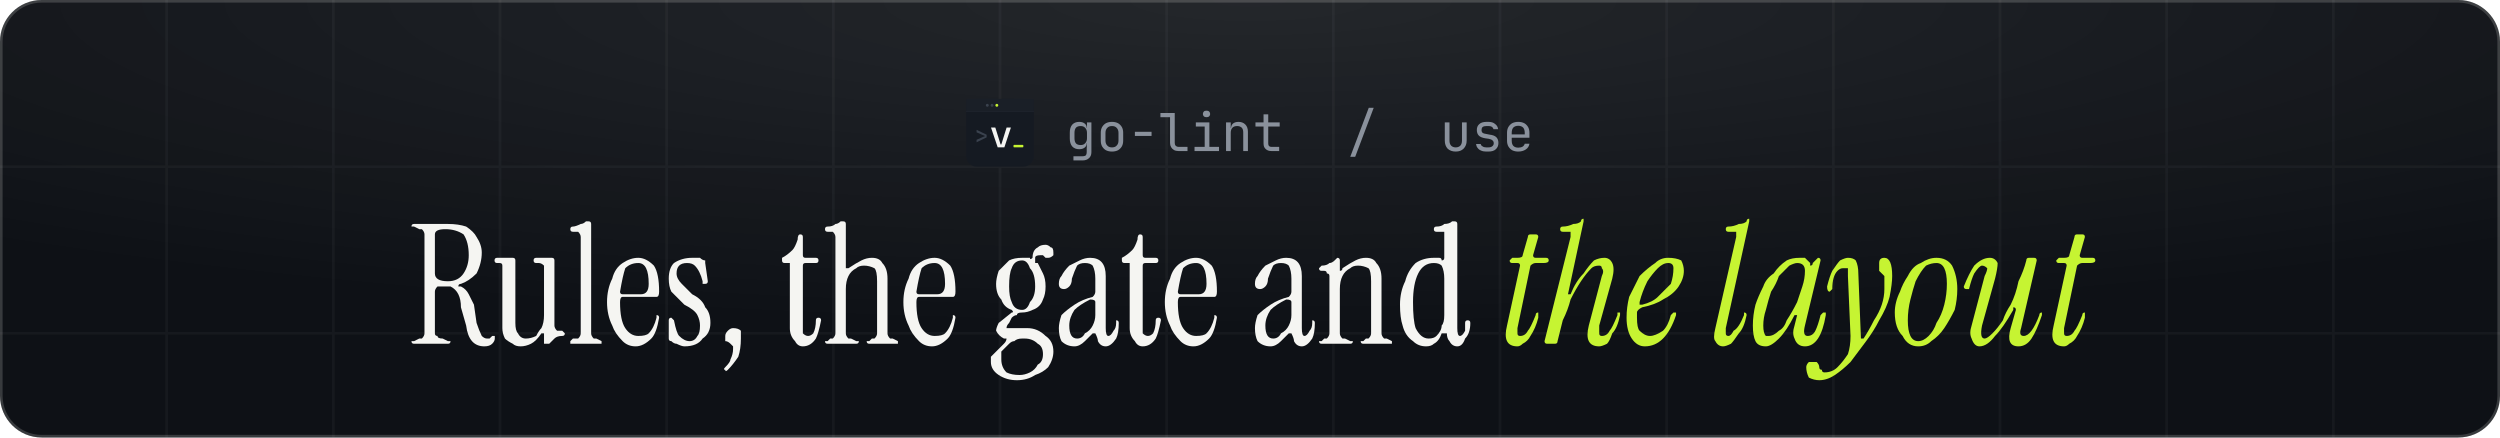
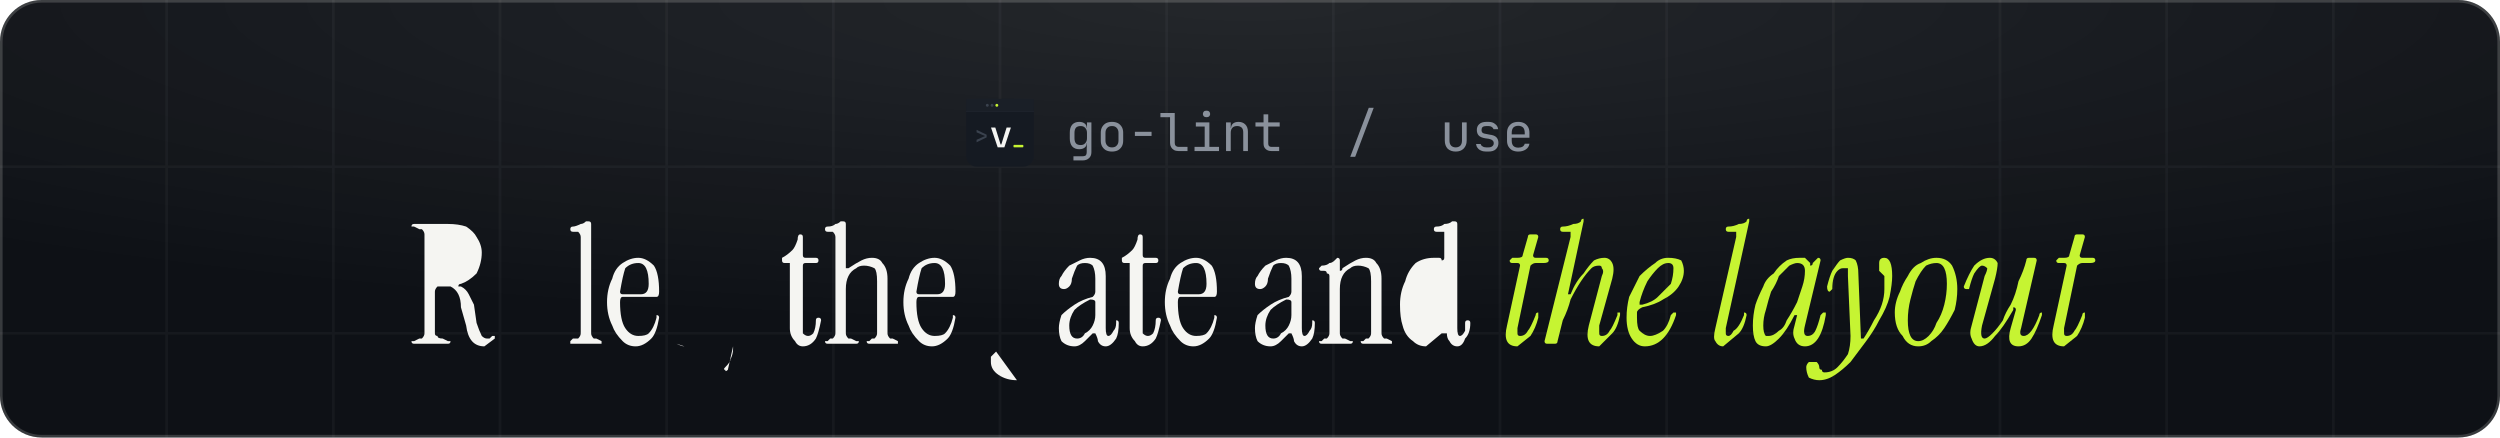
<svg xmlns="http://www.w3.org/2000/svg" width="960" height="168" viewBox="0 0 960 168" role="img" aria-label="Rules, the gate and the layout">
  <defs>
    <radialGradient id="l" cx="0.5" cy="0" r="0.75">
      <stop offset="0" stop-color="#fff" stop-opacity="0.09" />
      <stop offset="1" stop-color="#fff" stop-opacity="0" />
    </radialGradient>
    <clipPath id="c">
      <rect width="960" height="168" rx="16" />
    </clipPath>
-     <path id="g0" d="M6.7 3.6L3.2 3.6L3.2 2.0L6.7 2.0Q7.6 2.0 8.0 1.6Q8.3 1.2 8.3 0.4L8.3 0.4L8.3-1L8.4-3L8.3-3Q8.3-2.0 7.6-1.4L7.6-1.4Q6.8-0.7 5.4-0.7L5.4-0.7Q3.7-0.7 2.7-1.8Q1.8-2.9 1.8-4.8L1.8-4.8L1.8-7.1Q1.8-9 2.7-10.1Q3.7-11.2 5.4-11.2L5.4-11.2Q6.8-11.2 7.6-10.5L7.6-10.5Q8.3-9.9 8.3-8.9L8.3-8.9L8.4-8.9L8.4-11L10.1-11L10.1 0.4Q10.1 1.9 9.2 2.7Q8.3 3.6 6.7 3.6L6.7 3.6ZM6.0-2.3L6.0-2.3Q7.1-2.3 7.7-3.0Q8.4-3.7 8.4-4.9L8.4-4.9L8.4-7Q8.4-8.2 7.7-8.9Q7.1-9.6 6.0-9.6L6.0-9.6Q4.8-9.6 4.2-9.0Q3.6-8.3 3.6-7L3.6-7L3.6-4.9Q3.6-3.6 4.2-2.9Q4.8-2.3 6.0-2.3Z" />
-     <path id="g1" d="M6 0.2L6 0.2Q4.7 0.2 3.7-0.3Q2.8-0.8 2.2-1.8Q1.7-2.7 1.7-4.0L1.7-4.0L1.7-7.0Q1.7-8.3 2.2-9.2Q2.8-10.2 3.7-10.7Q4.7-11.2 6-11.2L6-11.2Q7.3-11.2 8.3-10.7Q9.2-10.2 9.8-9.2Q10.3-8.3 10.3-7.0L10.3-7.0L10.3-4.0Q10.3-2.7 9.8-1.8Q9.2-0.8 8.3-0.3Q7.3 0.2 6 0.2ZM6-1.4L6-1.4Q7.2-1.4 7.8-2.1Q8.5-2.8 8.5-4.0L8.5-4.0L8.5-7.0Q8.5-8.2 7.8-8.9Q7.2-9.6 6-9.6L6-9.6Q4.8-9.6 4.2-8.9Q3.5-8.2 3.5-7.0L3.5-7.0L3.5-4.0Q3.5-2.8 4.2-2.1Q4.8-1.4 6-1.4Z" />
-     <path id="g2" d="M9.2-5.8L2.8-5.8L2.8-7.4L9.2-7.4L9.2-5.8Z" />
-     <path id="g3" d="M11 0L7.5 0Q6.5 0 5.8-0.4Q5.1-0.8 4.7-1.5Q4.3-2.2 4.3-3.1L4.3-3.1L4.3-13.0L0.6-13.0L0.6-14.6L6.1-14.6L6.1-3.1Q6.1-2.4 6.5-2.0Q6.9-1.6 7.5-1.6L7.5-1.6L11-1.6L11 0Z" />
-     <path id="g4" d="M11.1 0L1.7 0L1.7-1.6L5.6-1.6L5.6-9.4L2.2-9.4L2.2-11L7.4-11L7.4-1.6L11.1-1.6L11.1 0ZM6.3-13.0L6.3-13.0Q5.6-13.0 5.3-13.3Q4.9-13.7 4.9-14.2L4.9-14.2Q4.9-14.8 5.3-15.2Q5.6-15.5 6.3-15.5L6.3-15.5Q7.0-15.5 7.3-15.2Q7.7-14.8 7.7-14.2L7.7-14.2Q7.7-13.7 7.3-13.3Q7.0-13.0 6.3-13.0Z" />
-     <path id="g5" d="M3.6 0L1.8 0L1.8-11L3.6-11L3.6-8.9L3.7-8.9Q3.8-9.9 4.4-10.5L4.4-10.5Q5.2-11.2 6.6-11.2L6.6-11.2Q8.2-11.2 9.2-10.2Q10.2-9.2 10.2-7.4L10.2-7.4L10.2 0L8.4 0L8.4-7.2Q8.4-8.4 7.8-9.0Q7.1-9.6 6.1-9.6L6.1-9.6Q4.9-9.6 4.3-9.0Q3.6-8.3 3.6-7L3.6-7L3.6 0Z" />
-     <path id="g6" d="M10.2 0L7.2 0Q5.8 0 5.0-0.8Q4.2-1.5 4.2-2.9L4.2-2.9L4.2-9.4L1.1-9.4L1.1-11L4.2-11L4.2-14.1L6-14.1L6-11L10.4-11L10.4-9.4L6-9.4L6-2.9Q6-1.6 7.2-1.6L7.2-1.6L10.2-1.6L10.2 0Z" />
-     <path id="g8" d="M3.4 2.2L1.5 2.2L8.6-16.6L10.5-16.6L3.4 2.2Z" />
-     <path id="g9" d="M6.0 0.2L6.0 0.2Q4.1 0.2 2.9-0.9Q1.8-2.1 1.8-4L1.8-4L1.8-11L3.6-11L3.6-4Q3.6-2.8 4.2-2.1Q4.9-1.4 6.0-1.4L6.0-1.4Q7.1-1.4 7.8-2.1Q8.4-2.8 8.4-4L8.4-4L8.4-11L10.2-11L10.2-4Q10.2-2.1 9.0-0.9Q7.9 0.2 6.0 0.2Z" />
-     <path id="g10" d="M6.5 0.2L5.7 0.2Q4.5 0.2 3.7-0.2Q2.9-0.5 2.4-1.2Q1.9-1.8 1.8-2.7L1.8-2.7L3.6-2.7Q3.7-2.1 4.3-1.8Q4.8-1.4 5.7-1.4L5.7-1.4L6.5-1.4Q7.6-1.4 8.1-1.9Q8.6-2.3 8.6-3.0L8.6-3.0Q8.6-3.7 8.1-4.1Q7.7-4.5 6.7-4.7L6.7-4.7L5.3-4.9Q3.6-5.2 2.9-5.9Q2.1-6.7 2.1-8.1L2.1-8.1Q2.1-9.5 3-10.3Q3.9-11.2 5.8-11.2L5.8-11.2L6.6-11.2Q8.2-11.2 9.1-10.4Q10.1-9.7 10.3-8.4L10.3-8.4L8.5-8.4Q8.4-8.9 7.9-9.3Q7.4-9.6 6.6-9.6L6.6-9.6L5.8-9.6Q4.8-9.6 4.3-9.2Q3.9-8.8 3.9-8.0L3.9-8.0Q3.9-7.4 4.3-7.0Q4.7-6.7 5.5-6.6L5.5-6.6L7-6.3Q8.8-6.1 9.6-5.3Q10.4-4.5 10.4-3.1L10.4-3.1Q10.4-1.6 9.4-0.7Q8.5 0.2 6.5 0.2L6.5 0.2Z" />
-     <path id="g11" d="M6 0.2L6 0.2Q4.7 0.2 3.7-0.3Q2.8-0.8 2.2-1.8Q1.7-2.7 1.7-4L1.7-4L1.7-7Q1.7-8.3 2.2-9.2Q2.8-10.2 3.7-10.7Q4.7-11.2 6-11.2Q7.3-11.2 8.3-10.7Q9.2-10.2 9.8-9.2Q10.3-8.3 10.3-7L10.3-7L10.3-5.1L3.5-5.1L3.5-4Q3.5-2.7 4.1-2.0Q4.8-1.3 6-1.3L6-1.3Q7.0-1.3 7.7-1.7Q8.3-2.1 8.5-2.8L8.5-2.8L10.3-2.8Q10.1-1.4 8.9-0.6Q7.7 0.2 6 0.2ZM3.5-6.4L8.5-6.4L8.5-7Q8.5-8.3 7.9-9Q7.2-9.7 6-9.7L6-9.7Q4.8-9.7 4.1-9Q3.5-8.3 3.5-7L3.5-7L3.5-6.4Z" />
-     <path id="g12" d="M29 1L29 1Q23 1 22-7L22-7L20-14Q20-17 19-19Q18-21 16-22Q15-22 12-22L12-22Q11-22 11-22Q10-21 10-20L10-20L10-4Q10-3 11-3Q11-2 13-2L13-2L15-1Q16-1 16-1L16-1Q16 0 15 0L15 0L2 0Q1 0 1-1L1-1Q1-1 2-1L2-1L4-2Q5-2 5-2Q6-3 6-4L6-4L6-42Q6-43 5-44Q5-44 4-44L4-44L2-45Q1-45 1-45L1-45Q1-46 2-46L2-46L15-46Q19-46 22-45Q25-43 26-41Q28-38 28-35L28-35Q28-31 26-27Q23-24 20-23L20-23Q19-23 19-22Q19-22 20-22L20-22Q22-21 23-19Q24-17 25-15L25-15L26-8Q27-5 28-3Q29-2 30-2L30-2Q31-2 31-2Q31-2 32-3L32-3Q33-3 33-3Q33-3 33-2L33-2Q33-1 32-0Q31 1 29 1ZM15-24L15-24Q19-24 21-27Q23-30 23-34L23-34Q23-39 21-42Q18-44 14-44L14-44Q10-44 10-42L10-42L10-27Q10-24 15-24Z" />
-     <path id="g13" d="M11 1L11 1Q9 1 8-0Q6-1 5-2Q4-4 4-6L4-6L4-29Q4-30 4-30Q4-31 3-31L3-31L2-31Q1-31 1-32L1-32Q1-33 2-33L2-33L8-33Q9-33 9-32L9-32L9-8Q9-5 10-4Q11-2 13-2L13-2Q15-2 17-3Q18-5 19-6Q20-8 20-11L20-11L20-29Q20-30 20-30Q19-31 18-31L18-31L17-31Q16-31 16-32L16-32Q16-33 17-33L17-33L23-33Q24-33 24-32L24-32L24-7Q24-6 25-5Q25-5 26-5L26-5L27-5Q28-4 28-4L28-4Q28-3 27-3L27-3Q25-3 24-2Q23-1 22-0L22-0Q21 0 21 0L21 0Q20 0 20-0L20-0L20-3Q20-4 20-4Q20-4 19-4L19-4Q17-1 15-0Q13 1 11 1Z" />
-     <path id="g14" d="M13 0L1 0Q1 0 1-1L1-1Q1-1 1-1L1-1L2-2Q3-2 4-2Q5-3 5-4L5-4L5-41Q5-42 4-43Q4-43 3-43L3-43L2-43Q1-43 1-44L1-44Q1-45 2-45L2-45Q3-45 5-46Q6-46 7-47L7-47Q8-47 8-47L8-47Q9-47 9-46L9-46L9-4Q9-3 10-2Q10-2 11-2L11-2L13-1Q13-1 13-1L13-1Q13 0 13 0L13 0Z" />
-     <path id="g15" d="M12 1L12 1Q9 1 7-1Q4-4 3-7Q1-11 1-16L1-16Q1-21 3-25Q4-29 7-31Q10-33 13-33L13-33Q16-33 19-30Q21-27 21-20L21-20Q21-18 20-18L20-18L7-18Q6-18 6-16L6-16Q6-9 8-6Q10-3 13-3L13-3Q16-3 17-4Q19-6 20-10L20-10Q20-11 20-11L20-11Q21-11 21-10L21-10Q20-4 18-2Q15 1 12 1ZM7-19L7-19L14-19Q17-19 17-23L17-23Q17-27 16-29Q15-31 13-31L13-31Q10-31 8-29Q7-26 6-20L6-20Q6-19 7-19Z" />
-     <path id="g16" d="M8 1L8 1Q7 1 5 0Q4-0 3-1L3-1Q2-1 2-2L2-2L2-9Q2-10 3-10L3-10Q3-10 4-9L4-9Q5-4 6-3Q8-1 10-1L10-1Q12-1 13-3Q14-4 14-7L14-7Q14-9 13-11Q12-13 8-15L8-15Q5-18 3-20Q2-22 2-25L2-25Q2-29 4-31Q7-33 11-33L11-33Q12-33 14-33Q15-32 16-32L16-32Q16-31 16-31L16-31L17-24Q17-23 16-23L16-23Q15-23 15-23Q15-23 15-24L15-24Q14-28 12-30Q11-31 9-31L9-31Q7-31 6-30Q5-29 5-27L5-27Q5-25 7-23Q8-22 11-19L11-19Q15-17 16-14Q18-12 18-8L18-8Q18-4 15-2Q13 1 8 1Z" />
-     <path id="g17" d="M5 10L5 10Q4 11 4 10L4 10Q3 10 4 9L4 9Q6 7 6 6Q7 4 7 2L7 2Q7 1 7 1Q6 0 6-0Q5-1 4-1Q4-2 4-3L4-3Q4-4 5-5Q6-6 7-6L7-6Q9-6 10-5Q10-4 10-2L10-2Q10 2 9 5Q7 8 5 10Z" />
-     <path id="g19" d="M9 1L9 1Q7 1 6-1Q4-3 4-6L4-6L4-30Q4-31 4-31L4-31L2-31Q1-31 1-32L1-32Q1-32 1-33L1-33Q3-34 5-36Q6-37 7-40L7-40Q7-42 8-42L8-42Q9-42 9-41L9-41L9-34Q9-33 10-33L10-33L14-33Q15-33 15-32L15-32Q15-31 14-31L14-31L10-31Q9-31 9-30L9-30L9-6Q9-5 9-4Q10-3 11-3L11-3Q12-3 13-4Q14-6 14-9L14-9Q14-10 15-10L15-10Q16-10 16-9L16-9Q15-4 14-2Q12 1 9 1Z" />
-     <path id="g20" d="M13 0L2 0Q1 0 1-1L1-1Q1-1 2-1L2-1L3-2Q4-2 4-2Q5-3 5-4L5-4L5-41Q5-42 4-43Q4-43 3-43L3-43L2-43Q1-43 1-44L1-44Q1-45 2-45L2-45Q4-45 5-46Q6-46 7-47L7-47Q8-47 8-47L8-47Q9-47 9-46L9-46L9-29Q9-29 9-29Q10-29 10-29L10-29Q13-31 15-32Q17-33 19-33L19-33Q22-33 23-31Q25-29 25-25L25-25L25-4Q25-3 26-2Q26-2 27-2L27-2L29-1Q29-1 29-1L29-1Q29 0 29 0L29 0L18 0Q17 0 17-1L17-1Q17-1 18-1L18-1L19-2Q20-2 20-2Q21-3 21-4L21-4L21-24Q21-28 20-29Q18-30 16-30L16-30Q14-30 13-29Q11-28 10-26Q9-24 9-21L9-21L9-4Q9-3 10-2Q10-2 11-2L11-2L13-1Q14-1 14-1L14-1Q14 0 13 0L13 0Z" />
-     <path id="g21" d="M11 14L11 14Q7 14 4 12Q1 10 1 7L1 7Q1 6 1 5Q2 4 3 3Q4 2 6-0L6-0Q7-1 7-2Q7-2 6-2L6-2Q4-3 3-5Q3-6 4-8L4-8L9-12Q10-12 9-13L9-13Q6-14 5-17Q3-19 3-23L3-23Q3-25 4-28Q6-30 8-32Q10-33 13-33L13-33Q14-33 16-33L16-33Q16-32 17-33L17-33Q17-36 19-37Q20-38 22-38L22-38Q23-38 24-37Q25-37 25-35L25-35Q25-34 25-34Q24-33 23-33L23-33Q22-33 22-33Q21-34 21-34Q21-34 20-34L20-34Q18-34 18-33L18-33Q18-32 18-31Q18-31 19-31L19-31Q20-29 21-27Q22-25 22-22L22-22Q22-19 21-17Q20-14 17-13Q15-12 13-12L13-12Q11-12 11-11Q10-11 9-10L9-10L8-8Q7-7 7-6Q8-6 9-6L9-6L15-6Q19-6 22-3Q25-1 25 3L25 3Q25 6 23 9Q21 11 18 12Q15 14 11 14ZM13-13L13-13Q15-13 16-16Q18-18 18-22L18-22Q18-27 16-29Q15-32 13-32L13-32Q10-32 9-29Q8-27 8-22L8-22Q8-18 9-16Q10-13 13-13ZM12 12L12 12Q14 12 16 11Q18 10 19 8Q21 7 21 4L21 4Q21 1 19-0Q17-2 14-2L14-2L13-2Q11-2 10-1Q9-1 8 0L8 0Q6 2 5 3Q5 5 5 6L5 6Q5 9 7 11Q9 12 12 12Z" />
-     <path id="g22" d="M8 1L8 1Q5 1 3-1Q2-3 2-6L2-6Q2-8 3-11Q5-13 8-15Q11-17 15-18L15-18Q16-19 16-20L16-20L16-25Q16-28 15-30Q14-31 12-31L12-31Q10-31 9-30Q8-28 7-25L7-25Q7-23 6-22Q5-21 4-21L4-21Q2-21 2-23L2-23Q2-25 3-26Q4-28 6-30Q8-31 10-32Q12-33 14-33L14-33Q20-33 20-26L20-26L20-6Q20-3 21-3L21-3Q22-3 23-5Q24-6 24-8L24-8Q24-9 24-9L24-9Q25-9 25-8L25-8Q25-4 24-2Q22 1 20 1L20 1Q18 1 17-1Q17-2 16-4L16-4Q16-4 16-4Q15-4 15-4L15-4Q13-2 12-1Q10 1 8 1ZM9-2L9-2Q11-2 12-4Q14-5 15-7Q16-9 16-11L16-11L16-16Q16-17 14-17L14-17Q10-15 8-13Q6-10 6-7L6-7Q6-2 9-2Z" />
-     <path id="g23" d="M13 0L2 0Q1 0 1-1L1-1Q1-1 2-1L2-1L3-2Q4-2 4-2Q5-3 5-4L5-4L5-26Q5-27 4-27Q4-28 3-28L3-28L2-28Q1-28 1-29L1-29Q1-29 2-30L2-30Q4-30 5-31Q6-31 7-32L7-32Q8-33 8-33L8-33Q9-33 9-32L9-32L9-29Q9-29 9-28Q10-28 10-29L10-29Q13-31 15-32Q17-33 19-33L19-33Q22-33 23-31Q25-29 25-25L25-25L25-4Q25-3 26-2Q26-2 27-2L27-2L29-1Q29-1 29-1L29-1Q29 0 29 0L29 0L18 0Q17 0 17-1L17-1Q17-1 18-1L18-1L19-2Q20-2 20-2Q21-3 21-4L21-4L21-24Q21-28 20-29Q18-30 16-30L16-30Q14-30 13-29Q11-28 10-26Q9-24 9-21L9-21L9-4Q9-3 10-2Q10-2 11-2L11-2L13-1Q14-1 14-1L14-1Q14 0 13 0L13 0Z" />
-     <path id="g24" d="M12 1L12 1Q9 1 7-1Q4-3 3-7Q2-10 2-15L2-15Q2-20 4-24Q5-28 8-31Q11-33 15-33L15-33Q16-33 17-33Q18-33 18-32L18-32Q19-32 19-33L19-33L19-41Q19-42 19-43Q19-43 18-43L18-43L16-43Q15-43 15-44L15-44Q15-45 16-45L16-45Q18-45 19-46Q21-46 22-47L22-47Q23-47 23-47L23-47Q24-47 24-46L24-46L24-6Q24-3 25-3L25-3Q26-3 27-5Q27-6 27-8L27-8Q27-9 28-9L28-9Q29-9 29-8L29-8Q29-4 27-2Q26 1 24 1L24 1Q22 1 21-1Q20-2 20-4L20-4Q20-4 19-4Q19-4 18-4L18-4Q17-1 15-0Q14 1 12 1ZM13-2L13-2Q15-2 16-3Q18-5 18-7Q19-8 19-11L19-11L19-25Q19-28 18-30Q17-31 15-31L15-31Q11-31 9-27Q7-23 7-16L7-16Q7-9 8-6Q10-2 13-2Z" />
-     <path id="g25" d="M7 1L7 1Q4 1 3-1Q2-3 3-7L3-7L8-30Q8-31 7-31L7-31L5-31Q4-31 4-32L4-32Q4-32 4-32Q5-33 5-33L5-33L7-33Q9-33 9-34L9-34L11-41Q11-42 12-42L12-42L14-42Q15-42 15-41L15-41L13-34Q13-33 14-33L14-33L18-33Q19-33 19-32L19-32Q19-31 17-31L17-31L14-31Q13-31 12-30L12-30L7-6Q7-5 7-4Q7-3 8-3L8-3Q10-3 11-5Q12-6 14-11L14-11Q14-12 15-12L15-12Q15-12 15-12Q15-11 15-10L15-10Q14-6 12-3Q11-1 9-0Q8 1 7 1Z" />
-     <path id="g26" d="M21 1L21 1Q18 1 17-1Q16-3 17-7L17-7L22-26Q23-28 22-29Q22-30 21-30L21-30Q19-30 18-29Q16-27 14-24Q12-21 10-17Q9-13 7-9Q6-5 5-1L5-1Q5 0 4 0L4 0L1 0Q0 0 0-1L0-1L10-41Q10-42 10-43Q10-43 9-43L9-43L7-43Q6-43 6-44L6-44Q6-45 7-45L7-45Q9-45 11-46Q13-46 14-47L14-47Q14-48 15-48L15-48Q15-48 15-47L15-47L9-19Q9-19 9-19Q9-19 10-19L10-19Q12-24 15-27Q17-30 19-32Q21-33 23-33L23-33Q25-33 26-31Q27-29 26-25L26-25L21-7Q21-5 21-4Q21-3 22-3L22-3Q24-3 25-5Q26-6 28-11L28-11Q28-12 28-12L28-12Q29-12 29-12Q29-11 29-11L29-11Q28-6 26-4Q25-1 24-0Q22 1 21 1Z" />
-     <path id="g27" d="M8 1L8 1Q5 1 3-2Q1-5 1-10L1-10Q1-14 2-18Q4-22 6-26Q9-29 12-31Q14-33 17-33L17-33Q20-33 22-32Q23-30 23-28L23-28Q23-25 21-22Q19-19 15-17Q12-15 7-14L7-14Q5-13 5-12L5-12Q5-12 5-11Q5-11 5-10L5-10Q5-6 6-5Q8-3 10-3L10-3Q12-3 15-5Q17-7 18-11L18-11Q19-12 19-12L19-12Q20-12 20-12Q20-11 20-11L20-11Q18-5 15-2Q12 1 8 1ZM6-16L6-16Q6-16 6-15Q6-15 7-15L7-15Q11-16 13-18Q16-21 18-23Q19-26 19-29L19-29Q19-31 17-31L17-31Q15-31 13-29Q11-27 9-24Q7-20 6-16Z" />
-     <path id="g29" d="M5 1L5 1Q3 1 2-1Q1-2 2-6L2-6L10-41Q10-42 10-43Q10-43 9-43L9-43L7-43Q6-43 6-44L6-44Q6-45 7-45L7-45Q9-45 11-46Q13-46 14-47L14-47Q14-48 15-48L15-48Q15-48 15-47L15-47L6-6Q6-5 6-4Q6-3 7-3L7-3Q8-3 9-5Q11-6 13-11L13-11Q13-12 13-12L13-12Q14-12 14-11L14-11Q13-6 11-4Q9-1 8-0Q6 1 5 1Z" />
-     <path id="g30" d="M6 1L6 1Q3 1 2-1Q1-3 1-7L1-7Q1-11 2-15Q3-18 5-22Q6-25 9-27Q11-30 14-32Q16-33 19-33L19-33Q20-33 21-33Q22-32 23-31L23-31Q23-30 23-30L23-30Q24-30 24-31L24-31Q25-32 25-32Q26-33 26-33L26-33Q27-33 27-32L27-32L21-7Q20-3 22-3L22-3Q24-3 25-5Q26-7 27-11L27-11Q28-12 28-12L28-12Q29-12 29-12Q29-11 29-11L29-11Q28-5 26-2Q24 1 21 1L21 1Q18 1 17-2Q16-4 17-7L17-7L18-11Q18-11 18-11Q17-11 17-11L17-11Q14-5 11-2Q8 1 6 1ZM7-3L7-3Q9-3 11-5Q13-6 14-9Q16-12 18-16Q19-19 20-22Q21-25 21-28L21-28Q21-31 18-31L18-31Q17-31 15-30Q13-28 11-26Q10-23 8-20Q7-17 6-13Q5-10 5-7L5-7Q5-4 6-3Q6-3 7-3Z" />
-     <path id="g31" d="M-2 14L-2 14Q-4 14-6 13Q-7 11-7 9L-7 9Q-7 8-6 7Q-5 7-5 7L-5 7Q-3 7-3 7Q-2 8-2 9Q-2 10-1 10Q-1 11 0 11L0 11Q3 11 5 9Q7 7 9 4Q10 1 10-3L10-3L9-26Q9-28 9-29Q8-29 7-29L7-29Q6-29 5-28Q3-26 3-21L3-21Q2-20 2-20L2-20Q1-20 1-22L1-22Q2-26 3-28Q5-31 6-32Q8-33 9-33L9-33Q11-33 12-32Q13-30 13-27L13-27L14-2Q14-2 15-2Q15-2 15-2L15-2Q17-5 19-9Q21-12 22-15Q23-18 23-21L23-21Q23-24 23-26Q22-27 21-28Q21-29 21-31L21-31Q21-33 23-33L23-33Q26-33 26-26L26-26Q26-23 25-18Q24-14 21-9Q19-5 16-1Q13 3 10 7Q7 10 4 12Q1 14-2 14Z" />
-     <path id="g32" d="M10 1L10 1Q6 1 4-3Q1-6 1-12L1-12Q1-16 3-20Q4-23 6-26Q8-30 11-31Q14-33 17-33L17-33Q21-33 23-30Q25-26 25-21L25-21Q25-17 24-13Q22-9 20-6Q18-3 15-1Q13 1 10 1ZM10-1L10-1Q12-1 14-3Q16-5 17-8Q19-11 20-15Q21-19 21-23L21-23Q21-31 17-31L17-31Q15-31 13-30Q11-28 9-24Q8-21 7-17Q6-13 6-9L6-9Q6-1 10-1Z" />
-     <path id="g33" d="M7 1L7 1Q5 1 4-2Q3-4 4-7L4-7L9-26Q10-28 10-29Q9-30 8-30L8-30Q7-30 5-27Q4-25 3-21L3-21Q3-21 2-21L2-21Q1-21 1-22L1-22Q3-27 5-30Q8-33 11-33L11-33Q13-33 14-31Q14-29 13-25L13-25L8-7Q7-2 9-2L9-2Q10-2 12-4Q14-6 16-9Q17-12 19-15Q21-19 22-24Q24-28 25-32L25-32Q25-33 26-33L26-33L28-33Q29-33 29-32L29-32L23-6Q22-3 24-3L24-3Q27-3 30-11L30-11Q30-12 31-12L31-12Q31-12 31-12Q31-11 31-11L31-11Q29-5 27-2Q25 1 22 1L22 1Q17 1 19-6L19-6L21-13Q21-14 20-14Q20-14 20-13L20-13Q16-6 13-3Q10 1 7 1Z" />
+     <path id="g0" d="M6.7 3.6L3.2 3.6L3.2 2L6.7 2Q7.6 2 8 1.6Q8.3 1.2 8.3 0.4L8.3-1L8.4-3L8.3-3Q8.3-2 7.6-1.4Q6.8-0.7 5.4-0.7Q3.7-0.7 2.7-1.8Q1.8-2.9 1.8-4.8L1.8-7.1Q1.8-9 2.7-10.1Q3.7-11.2 5.4-11.2Q6.8-11.2 7.6-10.5Q8.3-9.9 8.3-8.9L8.4-8.9L8.4-11L10.1-11L10.1 0.4Q10.1 1.9 9.2 2.7Q8.3 3.6 6.7 3.6M6-2.3Q7.1-2.3 7.7-3Q8.4-3.7 8.4-4.9L8.4-7Q8.4-8.2 7.7-8.9Q7.1-9.6 6-9.6Q4.8-9.6 4.2-9Q3.6-8.3 3.6-7L3.6-4.9Q3.6-3.6 4.2-2.9Q4.8-2.3 6-2.3" />
+     <path id="g1" d="M6 0.2Q4.7 0.2 3.7-0.3Q2.8-0.8 2.2-1.8Q1.7-2.7 1.7-4L1.7-7Q1.7-8.3 2.2-9.2Q2.8-10.2 3.7-10.7Q4.7-11.2 6-11.2Q7.3-11.2 8.3-10.7Q9.2-10.2 9.8-9.2Q10.3-8.3 10.3-7L10.3-4Q10.3-2.7 9.8-1.8Q9.2-0.8 8.3-0.3Q7.3 0.2 6 0.2M6-1.4Q7.2-1.4 7.8-2.1Q8.5-2.8 8.5-4L8.5-7Q8.5-8.2 7.8-8.9Q7.2-9.6 6-9.6Q4.8-9.6 4.2-8.9Q3.5-8.2 3.5-7L3.5-4Q3.5-2.8 4.2-2.1Q4.8-1.4 6-1.4" />
+     <path id="g2" d="M9.2-5.8L2.8-5.8L2.8-7.4L9.2-7.4" />
+     <path id="g3" d="M11 0L7.5 0Q6.5 0 5.8-0.4Q5.1-0.8 4.7-1.5Q4.3-2.2 4.3-3.1L4.3-13L0.6-13L0.6-14.6L6.1-14.6L6.1-3.1Q6.1-2.4 6.5-2Q6.9-1.6 7.5-1.6L11-1.6" />
+     <path id="g4" d="M11.1 0L1.7 0L1.7-1.6L5.6-1.6L5.6-9.4L2.2-9.4L2.2-11L7.4-11L7.4-1.6L11.1-1.6L11.1 0M6.3-13Q5.6-13 5.3-13.3Q4.9-13.7 4.9-14.2Q4.9-14.8 5.3-15.2Q5.6-15.5 6.3-15.5Q7-15.5 7.3-15.2Q7.7-14.8 7.7-14.2Q7.7-13.7 7.3-13.3Q7-13 6.3-13" />
+     <path id="g5" d="M3.6 0L1.8 0L1.8-11L3.6-11L3.6-8.9L3.7-8.9Q3.8-9.9 4.4-10.5Q5.2-11.2 6.6-11.2Q8.2-11.2 9.2-10.2Q10.2-9.2 10.2-7.4L10.2 0L8.4 0L8.4-7.2Q8.4-8.4 7.8-9Q7.1-9.6 6.1-9.6Q4.9-9.6 4.3-9Q3.6-8.3 3.6-7" />
+     <path id="g6" d="M10.2 0L7.2 0Q5.8 0 5-0.8Q4.2-1.5 4.2-2.9L4.2-9.4L1.1-9.4L1.1-11L4.2-11L4.2-14.1L6-14.1L6-11L10.4-11L10.4-9.4L6-9.4L6-2.9Q6-1.6 7.2-1.6L10.2-1.6" />
+     <path id="g8" d="M3.4 2.2L1.5 2.2L8.6-16.6L10.5-16.6" />
+     <path id="g9" d="M6 0.2Q4.1 0.2 2.9-0.9Q1.8-2.1 1.8-4L1.8-11L3.6-11L3.6-4Q3.6-2.8 4.2-2.1Q4.9-1.4 6-1.4Q7.1-1.4 7.8-2.1Q8.4-2.8 8.4-4L8.4-11L10.2-11L10.2-4Q10.2-2.1 9-0.9Q7.9 0.2 6 0.2" />
+     <path id="g10" d="M6.5 0.2L5.7 0.2Q4.5 0.2 3.7-0.2Q2.9-0.5 2.4-1.2Q1.9-1.8 1.8-2.7L3.6-2.7Q3.7-2.1 4.3-1.8Q4.8-1.4 5.7-1.4L6.5-1.4Q7.6-1.4 8.1-1.9Q8.6-2.3 8.6-3Q8.6-3.7 8.1-4.1Q7.7-4.5 6.7-4.7L5.3-4.9Q3.6-5.2 2.9-5.9Q2.1-6.7 2.1-8.1Q2.1-9.5 3-10.3Q3.9-11.2 5.8-11.2L6.6-11.2Q8.2-11.2 9.1-10.4Q10.1-9.7 10.3-8.4L8.5-8.4Q8.4-8.9 7.9-9.2Q7.4-9.6 6.6-9.6L5.8-9.6Q4.8-9.6 4.3-9.2Q3.9-8.8 3.9-8Q3.9-7.4 4.3-7Q4.7-6.7 5.5-6.6L7-6.3Q8.8-6.1 9.6-5.3Q10.4-4.5 10.4-3.1Q10.4-1.6 9.4-0.7Q8.5 0.2 6.5 0.2" />
+     <path id="g11" d="M6 0.2Q4.7 0.2 3.7-0.3Q2.8-0.8 2.2-1.8Q1.7-2.7 1.7-4L1.7-7Q1.7-8.3 2.2-9.2Q2.8-10.2 3.7-10.7Q4.7-11.2 6-11.2Q7.3-11.2 8.3-10.7Q9.2-10.2 9.8-9.2Q10.3-8.3 10.3-7L10.3-5.1L3.5-5.1L3.5-4Q3.5-2.7 4.1-2Q4.8-1.3 6-1.3Q7-1.3 7.7-1.7Q8.3-2.1 8.5-2.8L10.3-2.8Q10.1-1.4 8.9-0.6Q7.7 0.2 6 0.2M3.5-6.4L8.5-6.4L8.5-7Q8.5-8.3 7.9-9Q7.2-9.7 6-9.7Q4.8-9.7 4.1-9Q3.5-8.3 3.5-7" />
+     <path id="g12" d="M29 1Q23 1 22-7L20-14Q20-17 19-19Q18-21 16-22Q15-22 12-22Q11-22 11-22Q10-21 10-20L10-4Q10-3 11-3Q11-2 13-2L15-1Q16-1 16-1Q16 0 15 0L2 0Q1 0 1-1Q1-1 2-1L4-2Q5-2 5-2Q6-3 6-4L6-42Q6-43 5-44Q5-44 4-44L2-45Q1-45 1-45Q1-46 2-46L15-46Q19-46 22-45Q25-43 26-41Q28-38 28-35Q28-31 26-27Q23-24 20-23Q19-23 19-22Q19-22 20-22Q22-21 23-19Q24-17 25-15L26-8Q27-5 28-3Q29-2 30-2Q31-2 31-2Q31-2 32-3Q33-3 33-3Q33-3 33-2Q33-1 320Q31 1 29 1M15-24Q19-24 21-27Q23-30 23-34Q23-39 21-42Q18-44 14-44Q10-44 10-42L10-27Q10-24 15-24" />
+     <path id="g13" d="M11 1Q9 1 80Q6-1 5-2Q4-4 4-6L4-29Q4-30 4-30Q4-31 3-31L2-31Q1-31 1-32Q1-33 2-33L8-33Q9-33 9-32L9-8Q9-5 10-4Q11-2 13-2Q15-2 17-3Q18-5 19-6Q20-8 20-11L20-29Q20-30 20-30Q19-31 18-31L17-31Q16-31 16-32Q16-33 17-33L23-33Q24-33 24-32L24-7Q24-6 25-5Q25-5 26-5L27-5Q28-4 28-4Q28-3 27-3Q25-3 24-2Q23-1 220Q21 0 21 0Q20 0 200L20-3Q20-4 20-4Q20-4 19-4Q17-1 150Q13 1 11 1" />
+     <path id="g14" d="M13 0L1 0Q1 0 1-1Q1-1 1-1L2-2Q3-2 4-2Q5-3 5-4L5-41Q5-42 4-43Q4-43 3-43L2-43Q1-43 1-44Q1-45 2-45Q3-45 5-46Q6-46 7-47Q8-47 8-47Q9-47 9-46L9-4Q9-3 10-2Q10-2 11-2L13-1Q13-1 13-1Q13 0 13 0" />
+     <path id="g15" d="M12 1Q9 1 7-1Q4-4 3-7Q1-11 1-16Q1-21 3-25Q4-29 7-31Q10-33 13-33Q16-33 19-30Q21-27 21-20Q21-18 20-18L7-18Q6-18 6-16Q6-9 8-6Q10-3 13-3Q16-3 17-4Q19-6 20-10Q20-11 20-11Q21-11 21-10Q20-4 18-2Q15 1 12 1M7-19L14-19Q17-19 17-23Q17-27 16-29Q15-31 13-31Q10-31 8-29Q7-26 6-20Q6-19 7-19" />
+     <path id="g16" d="M8 1Q7 1 5 0Q40 3-1Q2-1 2-2L2-9Q2-10 3-10Q3-10 4-9Q5-4 6-3Q8-1 10-1Q12-1 13-3Q14-4 14-7Q14-9 13-11Q12-13 8-15Q5-18 3-20Q2-22 2-25Q2-29 4-31Q7-33 11-33Q12-33 14-33Q15-32 16-32Q16-31 16-31L17-24Q17-23 16-23Q15-23 15-23Q15-23 15-24Q14-28 12-30Q11-31 9-31Q7-31 6-30Q5-29 5-27Q5-25 7-23Q8-22 11-19Q15-17 16-14Q18-12 18-8Q18-4 15-2Q13 1 8 1" />
+     <path id="g17" d="M5 10Q4 11 4 10Q3 10 4 9Q6 7 6 6Q7 4 7 2Q7 1 7 1Q6 0 60Q5-1 4-1Q4-2 4-3Q4-4 5-5Q6-6 7-6Q9-6 10-5Q10-4 10-2Q10 2 9 5Q7 8 5 10" />
+     <path id="g19" d="M9 1Q7 1 6-1Q4-3 4-6L4-30Q4-31 4-31L2-31Q1-31 1-32Q1-32 1-33Q3-34 5-36Q6-37 7-40Q7-42 8-42Q9-42 9-41L9-34Q9-33 10-33L14-33Q15-33 15-32Q15-31 14-31L10-31Q9-31 9-30L9-6Q9-5 9-4Q10-3 11-3Q12-3 13-4Q14-6 14-9Q14-10 15-10Q16-10 16-9Q15-4 14-2Q12 1 9 1" />
+     <path id="g20" d="M13 0L2 0Q1 0 1-1Q1-1 2-1L3-2Q4-2 4-2Q5-3 5-4L5-41Q5-42 4-43Q4-43 3-43L2-43Q1-43 1-44Q1-45 2-45Q4-45 5-46Q6-46 7-47Q8-47 8-47Q9-47 9-46L9-29Q9-29 9-29Q10-29 10-29Q13-31 15-32Q17-33 19-33Q22-33 23-31Q25-29 25-25L25-4Q25-3 26-2Q26-2 27-2L29-1Q29-1 29-1Q29 0 29 0L18 0Q17 0 17-1Q17-1 18-1L19-2Q20-2 20-2Q21-3 21-4L21-24Q21-28 20-29Q18-30 16-30Q14-30 13-29Q11-28 10-26Q9-24 9-21L9-4Q9-3 10-2Q10-2 11-2L13-1Q14-1 14-1Q14 0 13 0" />
+     <path id="g21" d="M11 14Q7 14 4 12Q1 10 1 7Q1 6 1 5Q2 4 3 3Q4 2 60Q7-1 7-2Q7-2 6-2Q4-3 3-5Q3-6 4-8L9-12Q10-12 9-13Q6-14 5-17Q3-19 3-23Q3-25 4-28Q6-30 8-32Q10-33 13-33Q14-33 16-33Q16-32 17-33Q17-36 19-37Q20-38 22-38Q23-38 24-37Q25-37 25-35Q25-34 25-34Q24-33 23-33Q22-33 22-33Q21-34 21-34Q21-34 20-34Q18-34 18-33Q18-32 18-31Q18-31 19-31Q20-29 21-27Q22-25 22-22Q22-19 21-17Q20-14 17-13Q15-12 13-12Q11-12 11-11Q10-11 9-10L8-8Q7-7 7-6Q8-6 9-6L15-6Q19-6 22-3Q25-1 25 3Q25 6 23 9Q21 11 18 12Q15 14 11 14M13-13Q15-13 16-16Q18-18 18-22Q18-27 16-29Q15-32 13-32Q10-32 9-29Q8-27 8-22Q8-18 9-16Q10-13 13-13M12 12Q14 12 16 11Q18 10 19 8Q21 7 21 4Q21 1 190Q17-2 14-2L13-2Q11-2 10-1Q9-1 8 0Q6 2 5 3Q5 5 5 6Q5 9 7 11Q9 12 12 12" />
+     <path id="g22" d="M8 1Q5 1 3-1Q2-3 2-6Q2-8 3-11Q5-13 8-15Q11-17 15-18Q16-19 16-20L16-25Q16-28 15-30Q14-31 12-31Q10-31 9-30Q8-28 7-25Q7-23 6-22Q5-21 4-21Q2-21 2-23Q2-25 3-26Q4-28 6-30Q8-31 10-32Q12-33 14-33Q20-33 20-26L20-6Q20-3 21-3Q22-3 23-5Q24-6 24-8Q24-9 24-9Q25-9 25-8Q25-4 24-2Q22 1 20 1Q18 1 17-1Q17-2 16-4Q16-4 16-4Q15-4 15-4Q13-2 12-1Q10 1 8 1M9-2Q11-2 12-4Q14-5 15-7Q16-9 16-11L16-16Q16-17 14-17Q10-15 8-13Q6-10 6-7Q6-2 9-2" />
+     <path id="g23" d="M13 0L2 0Q1 0 1-1Q1-1 2-1L3-2Q4-2 4-2Q5-3 5-4L5-26Q5-27 4-27Q4-28 3-28L2-28Q1-28 1-29Q1-29 2-30Q4-30 5-31Q6-31 7-32Q8-33 8-33Q9-33 9-32L9-29Q9-29 9-28Q10-28 10-29Q13-31 15-32Q17-33 19-33Q22-33 23-31Q25-29 25-25L25-4Q25-3 26-2Q26-2 27-2L29-1Q29-1 29-1Q29 0 29 0L18 0Q17 0 17-1Q17-1 18-1L19-2Q20-2 20-2Q21-3 21-4L21-24Q21-28 20-29Q18-30 16-30Q14-30 13-29Q11-28 10-26Q9-24 9-21L9-4Q9-3 10-2Q10-2 11-2L13-1Q14-1 14-1Q14 0 13 0" />
+     <path id="g24" d="M12 1Q9 1 7-1Q4-3 3-7Q2-10 2-15Q2-20 4-24Q5-28 8-31Q11-33 15-33Q16-33 17-33Q18-33 18-32Q19-32 19-33L19-41Q19-42 19-43Q19-43 18-43L16-43Q15-43 15-44Q15-45 16-45Q18-45 19-46Q21-46 22-47Q23-47 23-47Q24-47 24-46L24-6Q24-3 25-3Q26-3 27-5Q27-6 27-8Q27-9 28-9Q29-9 29-8Q29-4 27-2Q26 1 24 1Q22 1 21-1Q20-2 20-4Q20-4 19-4Q19-4 18-4Q17-1 150Q14 1 12 1M13-2Q15-2 16-3Q18-5 18-7Q19-8 19-11L19-25Q19-28 18-30Q17-31 15-31Q11-31 9-27Q7-23 7-16Q7-9 8-6Q10-2 13-2" />
+     <path id="g25" d="M7 1Q4 1 3-1Q2-3 3-7L8-30Q8-31 7-31L5-31Q4-31 4-32Q4-32 4-32Q5-33 5-33L7-33Q9-33 9-34L11-41Q11-42 12-42L14-42Q15-42 15-41L13-34Q13-33 14-33L18-33Q19-33 19-32Q19-31 17-31L14-31Q13-31 12-30L7-6Q7-5 7-4Q7-3 8-3Q10-3 11-5Q12-6 14-11Q14-12 15-12Q15-12 15-12Q15-11 15-10Q14-6 12-3Q11-1 90Q8 1 7 1" />
+     <path id="g26" d="M21 1Q18 1 17-1Q16-3 17-7L22-26Q23-28 22-29Q22-30 21-30Q19-30 18-29Q16-27 14-24Q12-21 10-17Q9-13 7-9Q6-5 5-1Q5 0 4 0L1 0Q0 0 0-1L10-41Q10-42 10-43Q10-43 9-43L7-43Q6-43 6-44Q6-45 7-45Q9-45 11-46Q13-46 14-47Q14-48 15-48Q15-48 15-47L9-19Q9-19 9-19Q9-19 10-19Q12-24 15-27Q17-30 19-32Q21-33 23-33Q25-33 26-31Q27-29 26-25L21-7Q21-5 21-4Q21-3 22-3Q24-3 25-5Q26-6 28-11Q28-12 28-12Q29-12 29-12Q29-11 29-11Q28-6 26-4Q25-1 240Q22 1 21 1" />
+     <path id="g27" d="M8 1Q5 1 3-2Q1-5 1-10Q1-14 2-18Q4-22 6-26Q9-29 12-31Q14-33 17-33Q20-33 22-32Q23-30 23-28Q23-25 21-22Q19-19 15-17Q12-15 7-14Q5-13 5-12Q5-12 5-11Q5-11 5-10Q5-6 6-5Q8-3 10-3Q12-3 15-5Q17-7 18-11Q19-12 19-12Q20-12 20-12Q20-11 20-11Q18-5 15-2Q12 1 8 1M6-16Q6-16 6-15Q6-15 7-15Q11-16 13-18Q16-21 18-23Q19-26 19-29Q19-31 17-31Q15-31 13-29Q11-27 9-24Q7-20 6-16" />
+     <path id="g29" d="M5 1Q3 1 2-1Q1-2 2-6L10-41Q10-42 10-43Q10-43 9-43L7-43Q6-43 6-44Q6-45 7-45Q9-45 11-46Q13-46 14-47Q14-48 15-48Q15-48 15-47L6-6Q6-5 6-4Q6-3 7-3Q8-3 9-5Q11-6 13-11Q13-12 13-12Q14-12 14-11Q13-6 11-4Q9-1 80Q6 1 5 1" />
+     <path id="g30" d="M6 1Q3 1 2-1Q1-3 1-7Q1-11 2-15Q3-18 5-22Q6-25 9-27Q11-30 14-32Q16-33 19-33Q20-33 21-33Q22-32 23-31Q23-30 23-30Q24-30 24-31Q25-32 25-32Q26-33 26-33Q27-33 27-32L21-7Q20-3 22-3Q24-3 25-5Q26-7 27-11Q28-12 28-12Q29-12 29-12Q29-11 29-11Q28-5 26-2Q24 1 21 1Q18 1 17-2Q16-4 17-7L18-11Q18-11 18-11Q17-11 17-11Q14-5 11-2Q8 1 6 1M7-3Q9-3 11-5Q13-6 14-9Q16-12 18-16Q19-19 20-22Q21-25 21-28Q21-31 18-31Q17-31 15-30Q13-28 11-26Q10-23 8-20Q7-17 6-13Q5-10 5-7Q5-4 6-3Q6-3 7-3" />
+     <path id="g31" d="M-2 14Q-4 14-6 13Q-7 11-7 9Q-7 8-6 7Q-5 7-5 7Q-3 7-3 7Q-2 8-2 9Q-2 10-1 10Q-1 11 0 11Q3 11 5 9Q7 7 9 4Q10 1 10-3L9-26Q9-28 9-29Q8-29 7-29Q6-29 5-28Q3-26 3-21Q2-20 2-20Q1-20 1-22Q2-26 3-28Q5-31 6-32Q8-33 9-33Q11-33 12-32Q13-30 13-27L14-2Q14-2 15-2Q15-2 15-2Q17-5 19-9Q21-12 22-15Q23-18 23-21Q23-24 23-26Q22-27 21-28Q21-29 21-31Q21-33 23-33Q26-33 26-26Q26-23 25-18Q24-14 21-9Q19-5 16-1Q13 3 10 7Q7 10 4 12Q1 14-2 14" />
+     <path id="g32" d="M10 1Q6 1 4-3Q1-6 1-12Q1-16 3-20Q4-23 6-26Q8-30 11-31Q14-33 17-33Q21-33 23-30Q25-26 25-21Q25-17 24-13Q22-9 20-6Q18-3 15-1Q13 1 10 1M10-1Q12-1 14-3Q16-5 17-8Q19-11 20-15Q21-19 21-23Q21-31 17-31Q15-31 13-30Q11-28 9-24Q8-21 7-17Q6-13 6-9Q6-1 10-1" />
+     <path id="g33" d="M7 1Q5 1 4-2Q3-4 4-7L9-26Q10-28 10-29Q9-30 8-30Q7-30 5-27Q4-25 3-21Q3-21 2-21Q1-21 1-22Q3-27 5-30Q8-33 11-33Q13-33 14-31Q14-29 13-25L8-7Q7-2 9-2Q10-2 12-4Q14-6 16-9Q17-12 19-15Q21-19 22-24Q24-28 25-32Q25-33 26-33L28-33Q29-33 29-32L23-6Q22-3 24-3Q27-3 30-11Q30-12 31-12Q31-12 31-12Q31-11 31-11Q29-5 27-2Q25 1 22 1Q17 1 19-6L21-13Q21-14 20-14Q20-14 20-13Q16-6 13-3Q10 1 7 1" />
  </defs>
  <g clip-path="url(#c)">
    <rect width="960" height="168" fill="#0e1116" />
    <path d="M64 0V168M128 0V168M192 0V168M256 0V168M320 0V168M384 0V168M448 0V168M512 0V168M576 0V168M640 0V168M704 0V168M768 0V168M832 0V168M896 0V168M0 64H960M0 128H960" stroke="#f5f5f2" stroke-opacity="0.04" fill="none" />
    <rect width="960" height="168" fill="url(#l)" />
    <g transform="translate(371 38) scale(0.02539062)">
      <rect width="1024" height="1024" rx="160" fill="#151a22" />
      <rect width="1024" height="190" fill="#1a1f27" />
      <rect y="190" width="1024" height="4" fill="#2a313c" />
      <circle cx="320" cy="96" r="22" fill="#3a424e" />
      <circle cx="392" cy="96" r="22" fill="#3a424e" />
      <circle cx="464" cy="96" r="22" fill="#c6f432" />
      <path d="M158 467L310 541V581L158 655V617L287 561L158 505Z" fill="#3a424e" />
      <path d="M376 432H441L521 688H532L612 432H677L578 732H477Z" fill="#f5f5f2" />
      <rect x="716" y="694.5" width="149" height="37.5" rx="9" fill="#c6f432" />
    </g>
    <g fill="#8a919c">
      <use href="#g0" x="409" y="58" />
      <use href="#g1" x="421" y="58" />
      <use href="#g2" x="433" y="58" />
      <use href="#g3" x="445" y="58" />
      <use href="#g4" x="457" y="58" />
      <use href="#g5" x="469" y="58" />
      <use href="#g6" x="481" y="58" />
      <use href="#g8" x="517" y="58" />
      <use href="#g9" x="553" y="58" />
      <use href="#g10" x="565" y="58" />
      <use href="#g11" x="577" y="58" />
    </g>
    <g fill="#f5f5f2">
      <use href="#g12" x="157" y="132" />
      <use href="#g13" x="188.9" y="132" />
      <use href="#g14" x="218" y="132" />
      <use href="#g15" x="232.1" y="132" />
      <use href="#g16" x="254.8" y="132" />
      <use href="#g17" x="274.5" y="132" />
      <use href="#g19" x="299.3" y="132" />
      <use href="#g20" x="315.8" y="132" />
      <use href="#g15" x="345.9" y="132" />
      <use href="#g21" x="379.5" y="132" />
      <use href="#g22" x="404.6" y="132" />
      <use href="#g19" x="429.8" y="132" />
      <use href="#g15" x="446.3" y="132" />
      <use href="#g22" x="479.9" y="132" />
      <use href="#g23" x="505.5" y="132" />
      <use href="#g24" x="535.6" y="132" />
    </g>
    <g fill="#c6f432">
      <use href="#g25" x="575.7" y="132" />
      <use href="#g26" x="593.1" y="132" />
      <use href="#g27" x="623.6" y="132" />
      <use href="#g29" x="656.7" y="132" />
      <use href="#g30" x="672.1" y="132" />
      <use href="#g31" x="700.6" y="132" />
      <use href="#g32" x="726.6" y="132" />
      <use href="#g33" x="753.1" y="132" />
      <use href="#g25" x="785.6" y="132" />
    </g>
  </g>
  <rect x="0.5" y="0.5" width="959" height="167" rx="15.5" fill="none" stroke="#f5f5f2" stroke-opacity="0.18" />
</svg>
